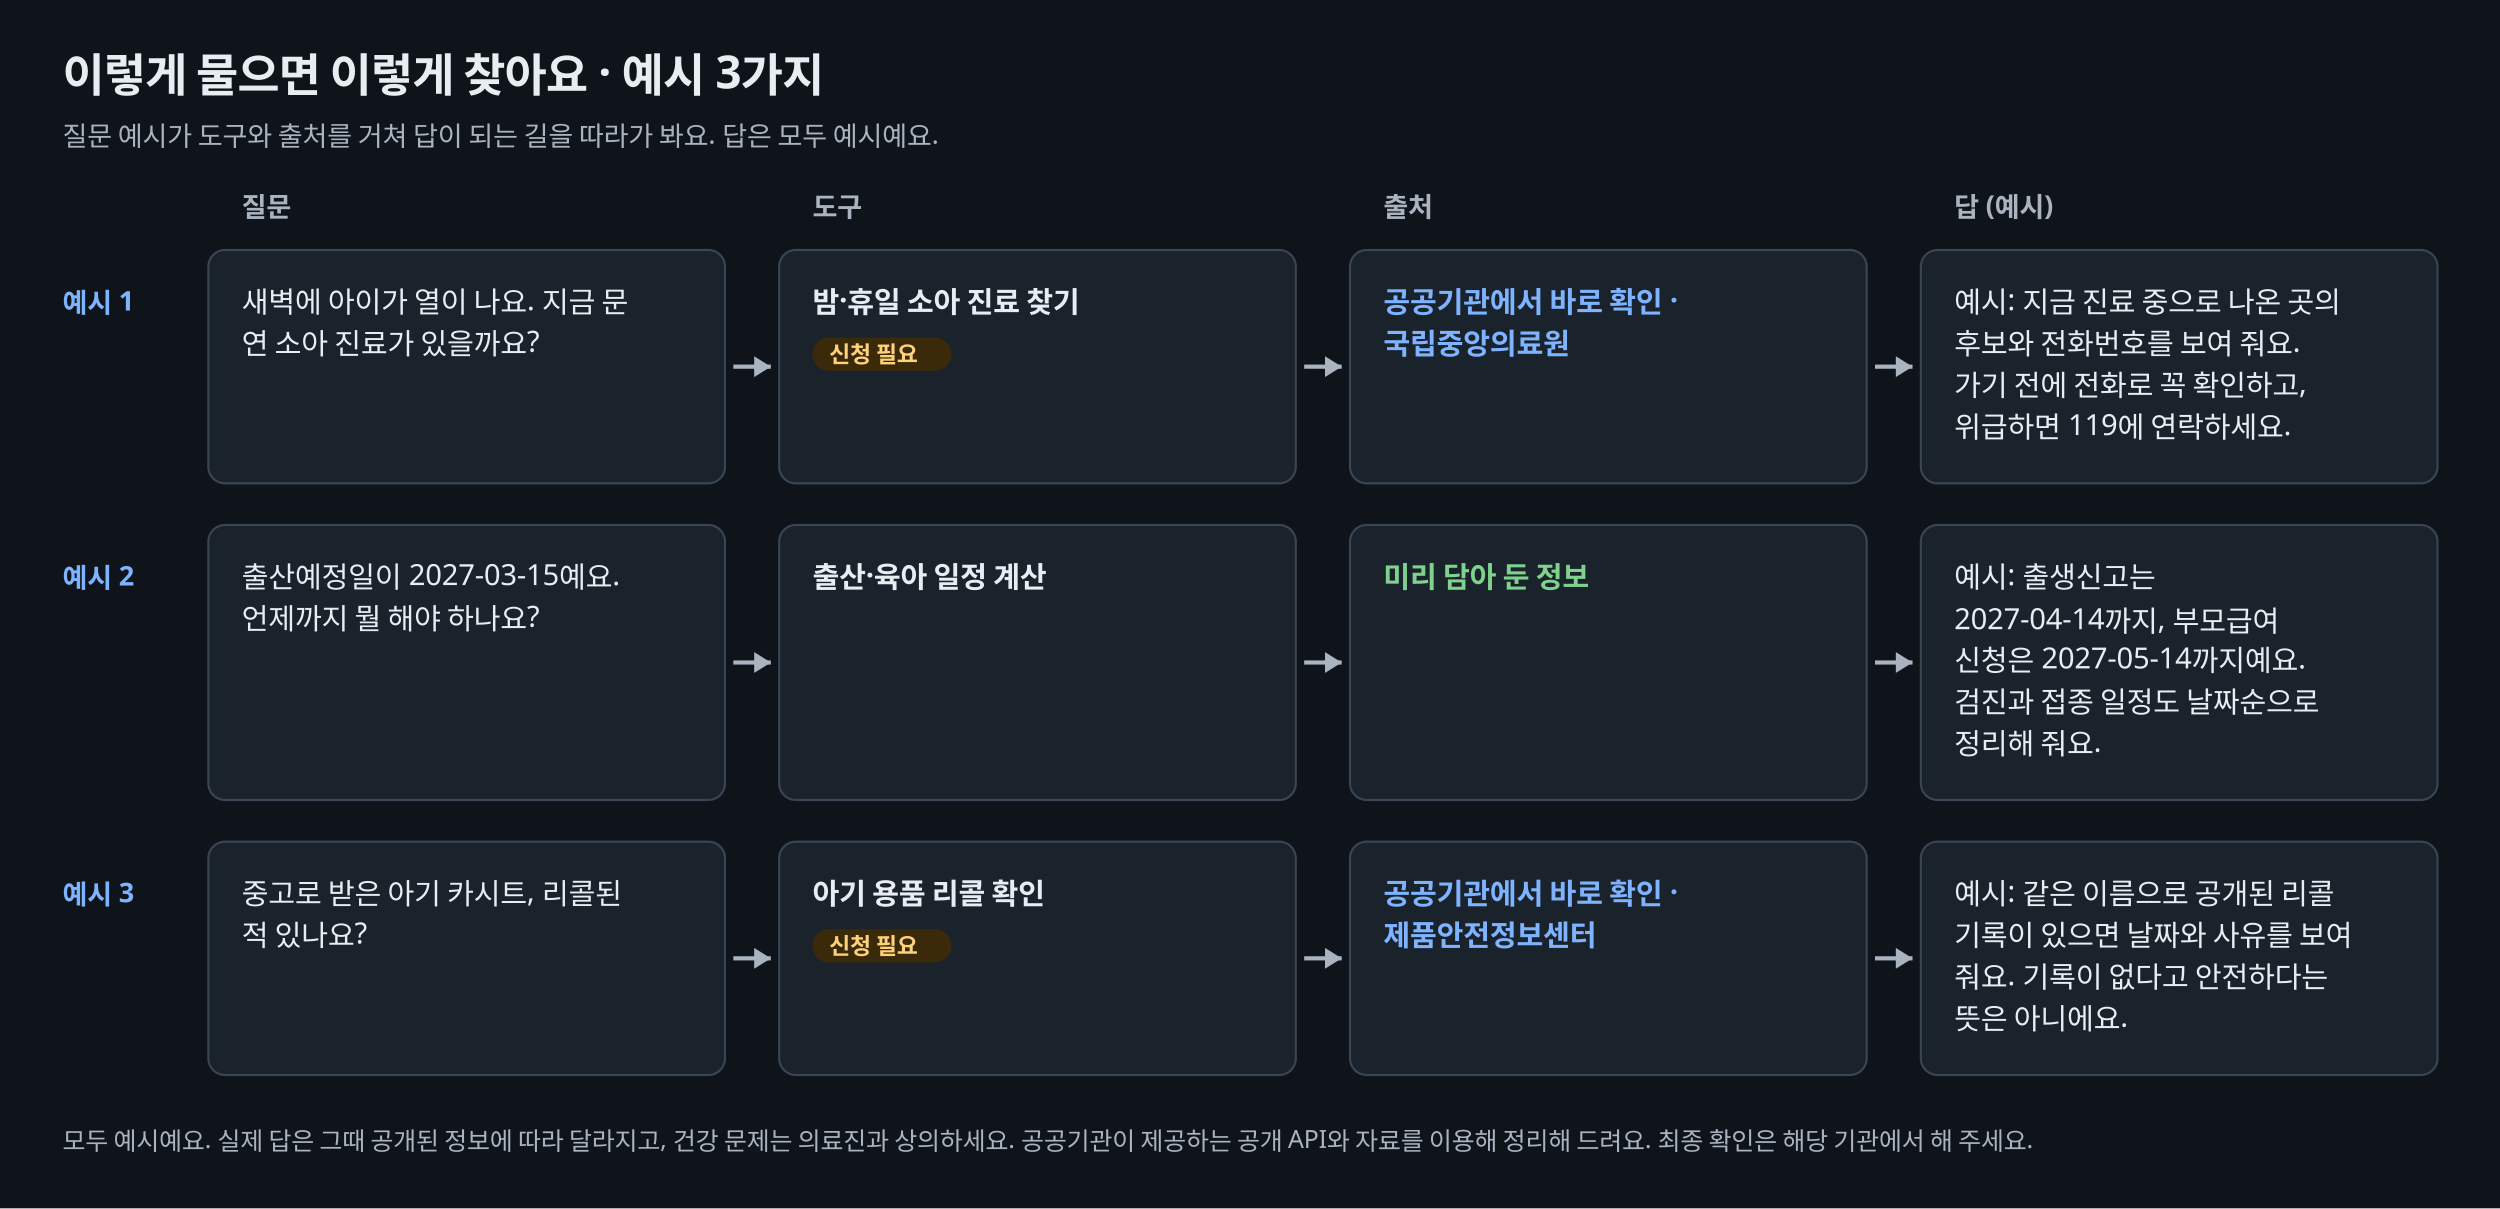
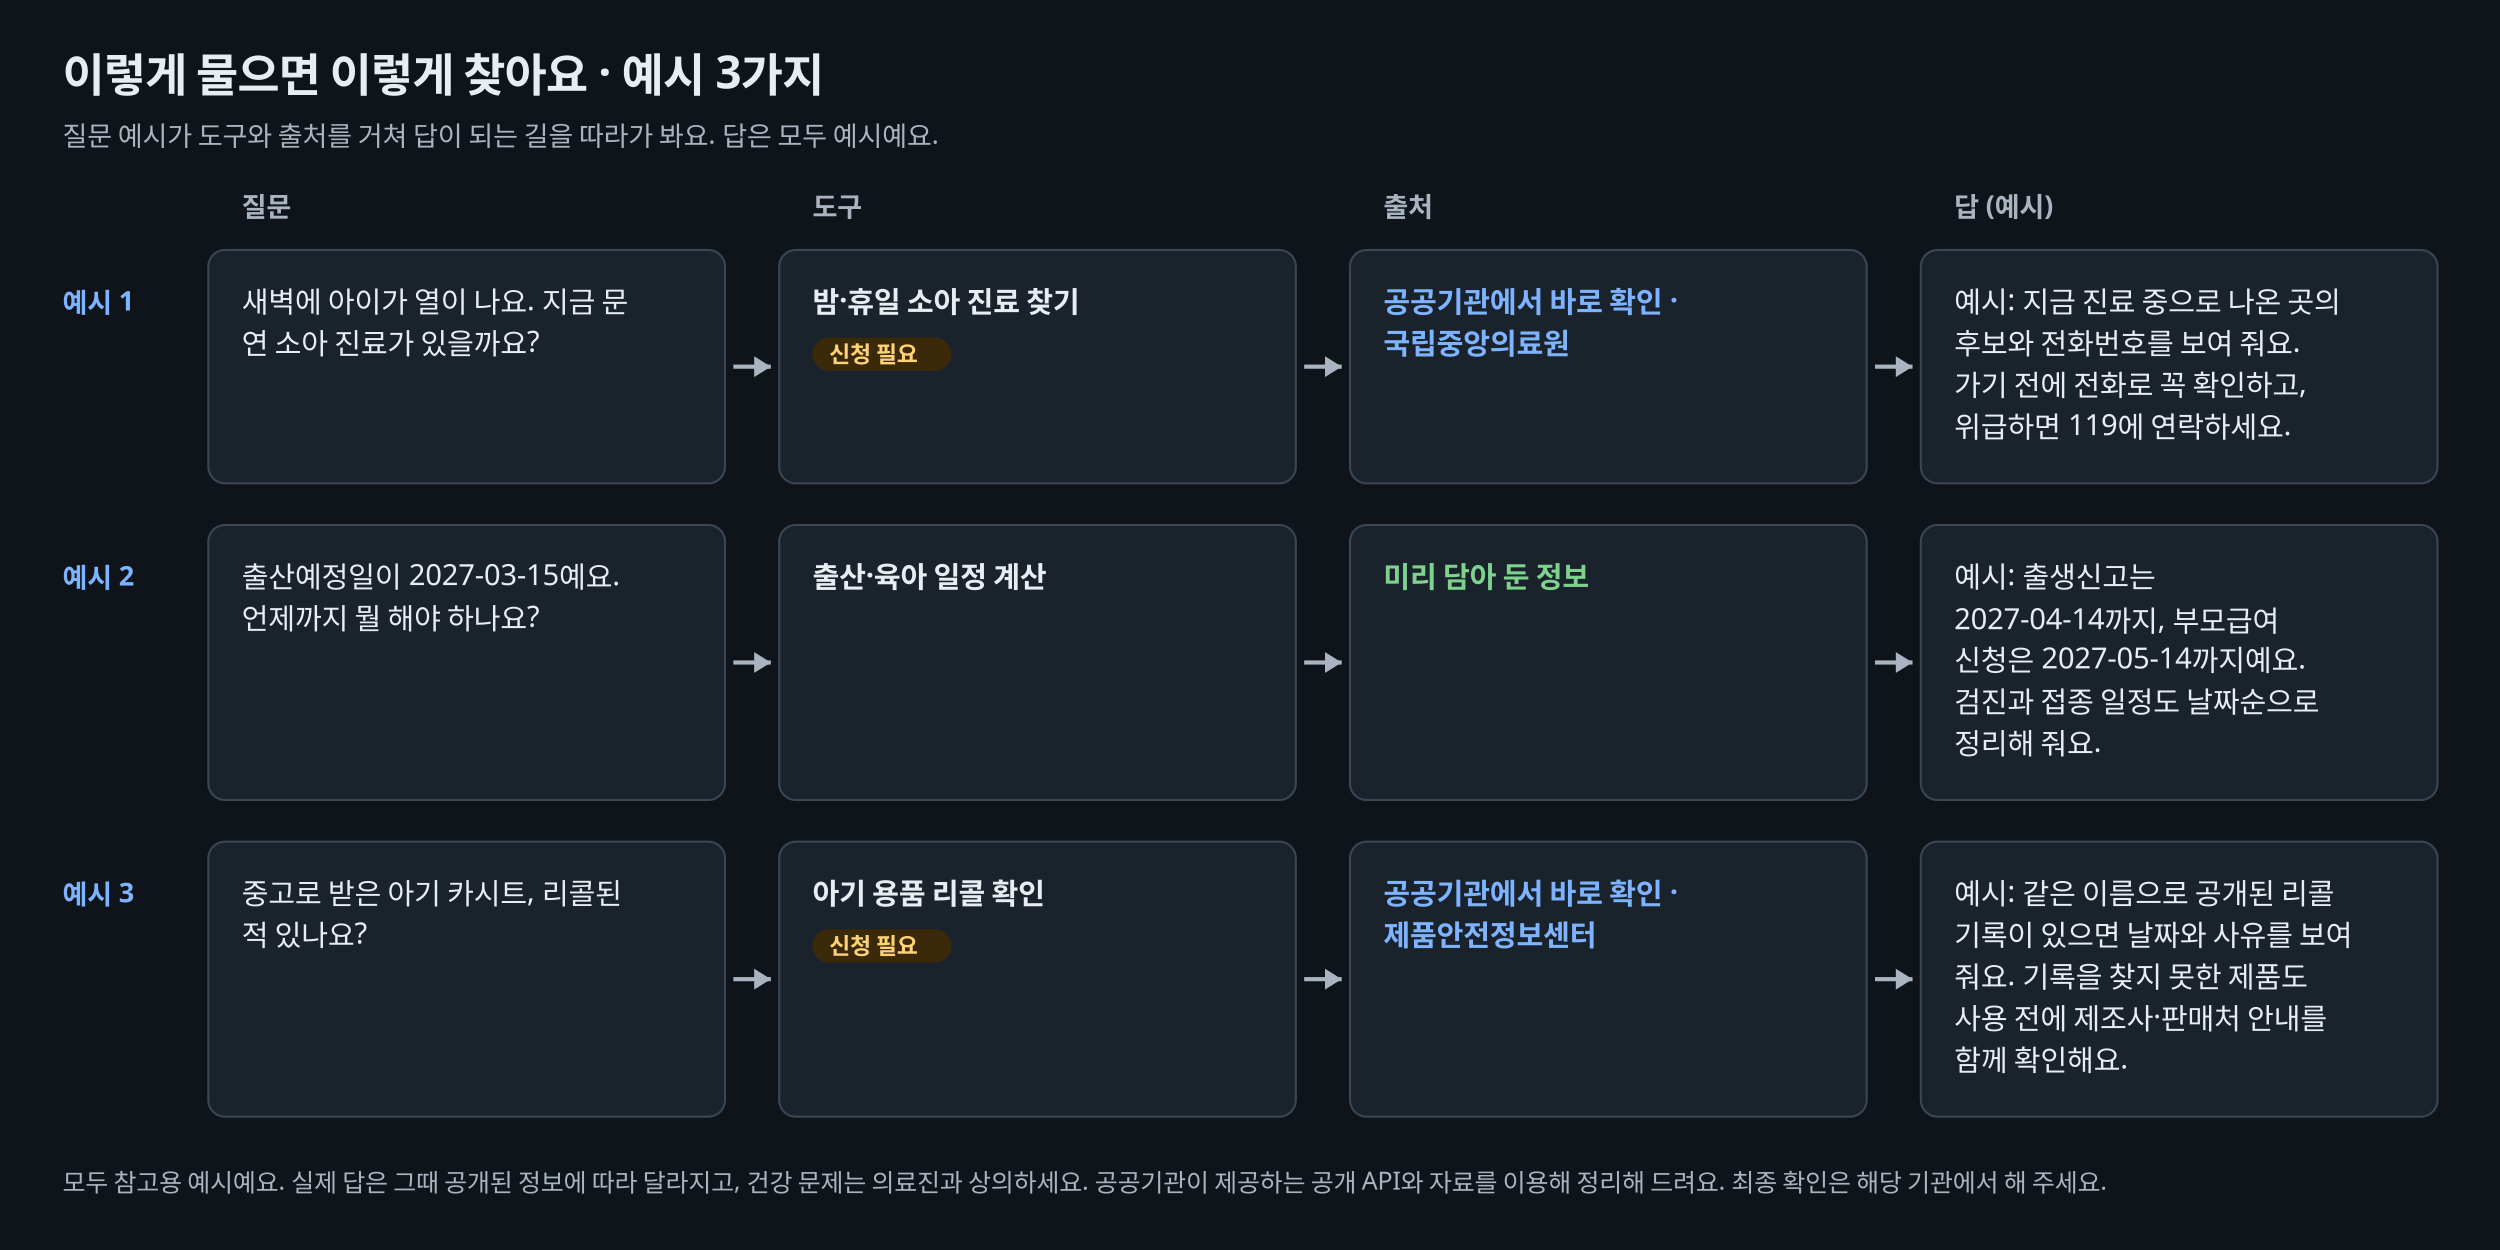
- <svg xmlns="http://www.w3.org/2000/svg" width="1200" height="580" viewBox="0 0 1200 580" role="img" aria-labelledby="title desc" font-family="Pretendard, 'Apple SD Gothic Neo', 'Noto Sans KR', 'Malgun Gothic', sans-serif">
-   <rect x="0" y="0" width="1200" height="580" fill="#0F141A" />
+ <svg xmlns="http://www.w3.org/2000/svg" width="1200" height="600" viewBox="0 0 1200 600" role="img" aria-labelledby="title desc" font-family="Pretendard, 'Apple SD Gothic Neo', 'Noto Sans KR', 'Malgun Gothic', sans-serif">
+   <rect x="0" y="0" width="1200" height="600" fill="#0F141A" />
  <text x="30" y="44" font-size="22" fill="#E8EDF2" data-max-w="1140" letter-spacing="-0.4" font-weight="700">
    <tspan x="30" y="44">이렇게 물으면 이렇게 찾아요 · 예시 3가지</tspan>
  </text>
  <text x="30" y="70" font-size="13" fill="#A9B4C0" data-max-w="1140" letter-spacing="-0.1">
    <tspan x="30" y="70">질문 예시가 도구와 출처를 거쳐 답이 되는 길을 따라가 봐요. 답은 모두 예시예요.</tspan>
  </text>
  <text x="116" y="104" font-size="13" fill="#A9B4C0" data-max-w="216" letter-spacing="-0.1" font-weight="700">
    <tspan x="116" y="104">질문</tspan>
  </text>
  <text x="390" y="104" font-size="13" fill="#A9B4C0" data-max-w="216" letter-spacing="-0.1" font-weight="700">
    <tspan x="390" y="104">도구</tspan>
  </text>
  <text x="664" y="104" font-size="13" fill="#A9B4C0" data-max-w="216" letter-spacing="-0.1" font-weight="700">
    <tspan x="664" y="104">출처</tspan>
  </text>
  <text x="938" y="104" font-size="13" fill="#A9B4C0" data-max-w="216" letter-spacing="-0.1" font-weight="700">
    <tspan x="938" y="104">답 (예시)</tspan>
  </text>
  <g data-story="1" data-tool="find_night_pediatric" data-source="live-key" data-key="required">
    <text x="30" y="150" font-size="13" fill="#7DB3FF" data-max-w="60" letter-spacing="-0.1" font-weight="700">
      <tspan x="30" y="150">예시 1</tspan>
    </text>
    <rect x="100" y="120" width="248" height="112" rx="8" fill="#1A222C" stroke="#3A4654" />
    <rect x="374" y="120" width="248" height="112" rx="8" fill="#1A222C" stroke="#3A4654" />
    <rect x="648" y="120" width="248" height="112" rx="8" fill="#1A222C" stroke="#3A4654" />
    <rect x="922" y="120" width="248" height="112" rx="8" fill="#1A222C" stroke="#3A4654" />
    <text x="116" y="150" font-size="14" fill="#E8EDF2" data-max-w="216" letter-spacing="-0.1">
      <tspan x="116" y="150">새벽에 아이가 열이 나요. 지금 문</tspan>
      <tspan x="116" y="170">연 소아 진료가 있을까요?</tspan>
    </text>
    <text x="390" y="150" font-size="14" fill="#E8EDF2" data-max-w="216" letter-spacing="-0.1" font-weight="700">
      <tspan x="390" y="150">밤·휴일 소아 진료 찾기</tspan>
    </text>
    <text x="664" y="150" font-size="14" fill="#7DB3FF" data-max-w="216" letter-spacing="-0.1" font-weight="700">
      <tspan x="664" y="150">공공기관에서 바로 확인 ·</tspan>
      <tspan x="664" y="170">국립중앙의료원</tspan>
    </text>
    <text x="938" y="150" font-size="14" fill="#E8EDF2" data-max-w="216" letter-spacing="-0.1">
      <tspan x="938" y="150">예시: 지금 진료 중으로 나온 곳의</tspan>
      <tspan x="938" y="170">후보와 전화번호를 보여 줘요.</tspan>
      <tspan x="938" y="190">가기 전에 전화로 꼭 확인하고,</tspan>
      <tspan x="938" y="210">위급하면 119에 연락하세요.</tspan>
    </text>
    <rect x="390" y="162" width="66.7" height="16" rx="8" fill="#3A2A0A" />
    <text x="398" y="174" font-size="11" fill="#FFD27A" data-max-w="50.7" letter-spacing="-0.1" font-weight="700">
      <tspan x="398" y="174">신청 필요</tspan>
    </text>
    <line x1="352" y1="176" x2="370" y2="176" stroke="#A9B4C0" stroke-width="2" />
    <polygon points="370,176 362,171 362,181" fill="#A9B4C0" />
    <line x1="626" y1="176" x2="644" y2="176" stroke="#A9B4C0" stroke-width="2" />
    <polygon points="644,176 636,171 636,181" fill="#A9B4C0" />
    <line x1="900" y1="176" x2="918" y2="176" stroke="#A9B4C0" stroke-width="2" />
    <polygon points="918,176 910,171 910,181" fill="#A9B4C0" />
  </g>
  <g data-story="2" data-tool="get_timeline" data-source="builtin">
    <text x="30" y="282" font-size="13" fill="#7DB3FF" data-max-w="60" letter-spacing="-0.1" font-weight="700">
      <tspan x="30" y="282">예시 2</tspan>
    </text>
    <rect x="100" y="252" width="248" height="132" rx="8" fill="#1A222C" stroke="#3A4654" />
    <rect x="374" y="252" width="248" height="132" rx="8" fill="#1A222C" stroke="#3A4654" />
    <rect x="648" y="252" width="248" height="132" rx="8" fill="#1A222C" stroke="#3A4654" />
    <rect x="922" y="252" width="248" height="132" rx="8" fill="#1A222C" stroke="#3A4654" />
    <text x="116" y="282" font-size="14" fill="#E8EDF2" data-max-w="216" letter-spacing="-0.1">
      <tspan x="116" y="282">출산예정일이 2027-03-15예요.</tspan>
      <tspan x="116" y="302">언제까지 뭘 해야 하나요?</tspan>
    </text>
    <text x="390" y="282" font-size="14" fill="#E8EDF2" data-max-w="216" letter-spacing="-0.1" font-weight="700">
      <tspan x="390" y="282">출산·육아 일정 계산</tspan>
    </text>
    <text x="664" y="282" font-size="14" fill="#7FD18E" data-max-w="216" letter-spacing="-0.1" font-weight="700">
      <tspan x="664" y="282">미리 담아 둔 정보</tspan>
    </text>
    <text x="938" y="282" font-size="14" fill="#E8EDF2" data-max-w="216" letter-spacing="-0.1">
      <tspan x="938" y="282">예시: 출생신고는</tspan>
      <tspan x="938" y="302">2027-04-14까지, 부모급여</tspan>
      <tspan x="938" y="322">신청은 2027-05-14까지예요.</tspan>
      <tspan x="938" y="342">검진과 접종 일정도 날짜순으로</tspan>
      <tspan x="938" y="362">정리해 줘요.</tspan>
    </text>
    <line x1="352" y1="318" x2="370" y2="318" stroke="#A9B4C0" stroke-width="2" />
    <polygon points="370,318 362,313 362,323" fill="#A9B4C0" />
    <line x1="626" y1="318" x2="644" y2="318" stroke="#A9B4C0" stroke-width="2" />
    <polygon points="644,318 636,313 636,323" fill="#A9B4C0" />
    <line x1="900" y1="318" x2="918" y2="318" stroke="#A9B4C0" stroke-width="2" />
    <polygon points="918,318 910,313 910,323" fill="#A9B4C0" />
  </g>
  <g data-story="3" data-tool="check_recall" data-source="live-key" data-key="required">
    <text x="30" y="434" font-size="13" fill="#7DB3FF" data-max-w="60" letter-spacing="-0.1" font-weight="700">
      <tspan x="30" y="434">예시 3</tspan>
    </text>
-     <rect x="100" y="404" width="248" height="112" rx="8" fill="#1A222C" stroke="#3A4654" />
-     <rect x="374" y="404" width="248" height="112" rx="8" fill="#1A222C" stroke="#3A4654" />
-     <rect x="648" y="404" width="248" height="112" rx="8" fill="#1A222C" stroke="#3A4654" />
-     <rect x="922" y="404" width="248" height="112" rx="8" fill="#1A222C" stroke="#3A4654" />
+     <rect x="100" y="404" width="248" height="132" rx="8" fill="#1A222C" stroke="#3A4654" />
+     <rect x="374" y="404" width="248" height="132" rx="8" fill="#1A222C" stroke="#3A4654" />
+     <rect x="648" y="404" width="248" height="132" rx="8" fill="#1A222C" stroke="#3A4654" />
+     <rect x="922" y="404" width="248" height="132" rx="8" fill="#1A222C" stroke="#3A4654" />
    <text x="116" y="434" font-size="14" fill="#E8EDF2" data-max-w="216" letter-spacing="-0.1">
      <tspan x="116" y="434">중고로 받은 아기 카시트, 리콜된</tspan>
      <tspan x="116" y="454">적 있나요?</tspan>
    </text>
    <text x="390" y="434" font-size="14" fill="#E8EDF2" data-max-w="216" letter-spacing="-0.1" font-weight="700">
      <tspan x="390" y="434">아기 용품 리콜 확인</tspan>
    </text>
    <text x="664" y="434" font-size="14" fill="#7DB3FF" data-max-w="216" letter-spacing="-0.1" font-weight="700">
      <tspan x="664" y="434">공공기관에서 바로 확인 ·</tspan>
      <tspan x="664" y="454">제품안전정보센터</tspan>
    </text>
    <text x="938" y="434" font-size="14" fill="#E8EDF2" data-max-w="216" letter-spacing="-0.1">
      <tspan x="938" y="434">예시: 같은 이름으로 공개된 리콜</tspan>
      <tspan x="938" y="454">기록이 있으면 날짜와 사유를 보여</tspan>
-       <tspan x="938" y="474">줘요. 기록이 없다고 안전하다는</tspan>
-       <tspan x="938" y="494">뜻은 아니에요.</tspan>
+       <tspan x="938" y="474">줘요. 기록을 찾지 못한 제품도</tspan>
+       <tspan x="938" y="494">사용 전에 제조사·판매처 안내를</tspan>
+       <tspan x="938" y="514">함께 확인해요.</tspan>
    </text>
    <rect x="390" y="446" width="66.7" height="16" rx="8" fill="#3A2A0A" />
    <text x="398" y="458" font-size="11" fill="#FFD27A" data-max-w="50.7" letter-spacing="-0.1" font-weight="700">
      <tspan x="398" y="458">신청 필요</tspan>
    </text>
-     <line x1="352" y1="460" x2="370" y2="460" stroke="#A9B4C0" stroke-width="2" />
-     <polygon points="370,460 362,455 362,465" fill="#A9B4C0" />
-     <line x1="626" y1="460" x2="644" y2="460" stroke="#A9B4C0" stroke-width="2" />
-     <polygon points="644,460 636,455 636,465" fill="#A9B4C0" />
-     <line x1="900" y1="460" x2="918" y2="460" stroke="#A9B4C0" stroke-width="2" />
-     <polygon points="918,460 910,455 910,465" fill="#A9B4C0" />
+     <line x1="352" y1="470" x2="370" y2="470" stroke="#A9B4C0" stroke-width="2" />
+     <polygon points="370,470 362,465 362,475" fill="#A9B4C0" />
+     <line x1="626" y1="470" x2="644" y2="470" stroke="#A9B4C0" stroke-width="2" />
+     <polygon points="644,470 636,465 636,475" fill="#A9B4C0" />
+     <line x1="900" y1="470" x2="918" y2="470" stroke="#A9B4C0" stroke-width="2" />
+     <polygon points="918,470 910,465 910,475" fill="#A9B4C0" />
  </g>
-   <text x="30" y="552" font-size="12" fill="#A9B4C0" data-max-w="1140" letter-spacing="-0.1">
-     <tspan x="30" y="552">모두 예시예요. 실제 답은 그때 공개된 정보에 따라 달라지고, 건강 문제는 의료진과 상의하세요. 공공기관이 제공하는 공개 API와 자료를 이용해 정리해 드려요. 최종 확인은 해당 기관에서 해 주세요.</tspan>
+   <text x="30" y="572" font-size="12" fill="#A9B4C0" data-max-w="1140" letter-spacing="-0.1">
+     <tspan x="30" y="572">모두 참고용 예시예요. 실제 답은 그때 공개된 정보에 따라 달라지고, 건강 문제는 의료진과 상의하세요. 공공기관이 제공하는 공개 API와 자료를 이용해 정리해 드려요. 최종 확인은 해당 기관에서 해 주세요.</tspan>
  </text>
</svg>
